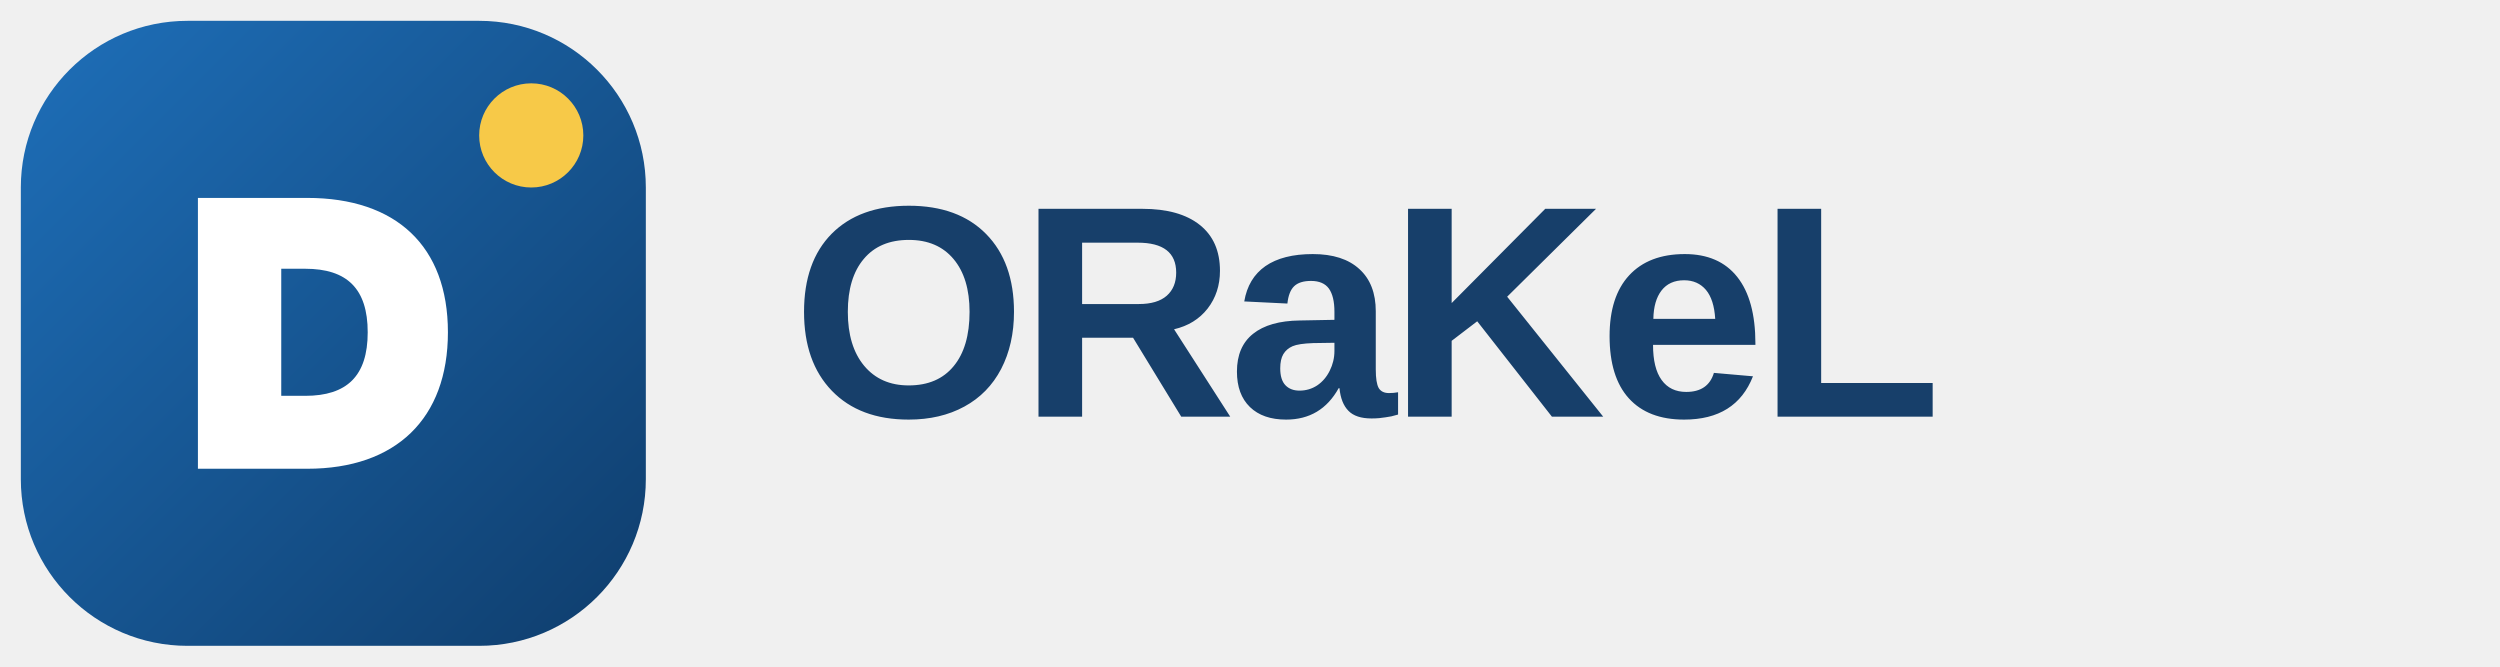
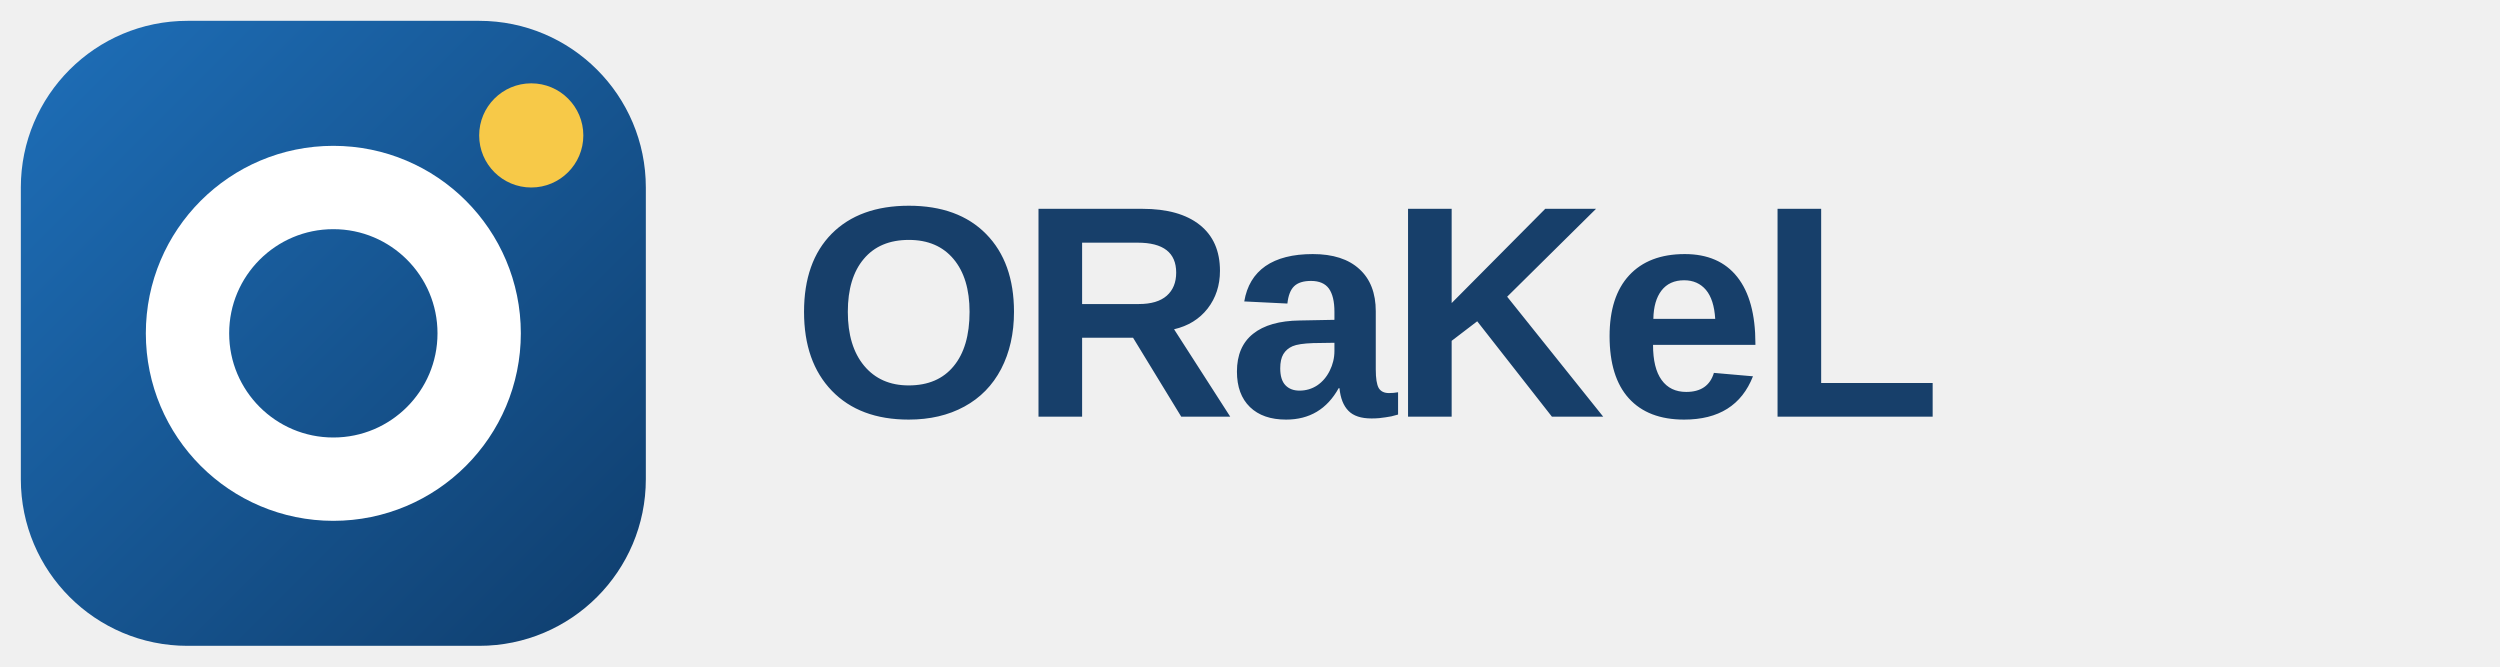
<svg xmlns="http://www.w3.org/2000/svg" viewBox="0 0 240 64" role="img" aria-labelledby="title desc">
  <defs>
    <linearGradient id="orb" x1="0" y1="0" x2="1" y2="1">
      <stop offset="0" stop-color="#1e6fb9" />
      <stop offset="1" stop-color="#0f3d6c" />
    </linearGradient>
  </defs>
  <rect x="2" y="2" width="60" height="60" rx="16" fill="url(#orb)" />
-   <path d="M19 45V19h10.5c8.5 0 13.5 4.6 13.5 12.9S38 45 29.5 45H19Zm8-7h2.3c4 0 6-1.9 6-6.1s-2-6.1-6-6.1H27V38Z" fill="#fff" />
+   <circle cx="32" cy="32" r="14" fill="none" stroke="#fff" stroke-width="8" />
  <circle cx="51" cy="13" r="5" fill="#f7c948" />
  <text x="76" y="40" fill="#173f6a" font-family="Arial, sans-serif" font-size="29" font-weight="700" letter-spacing="-.8">ORaKeL</text>
</svg>
